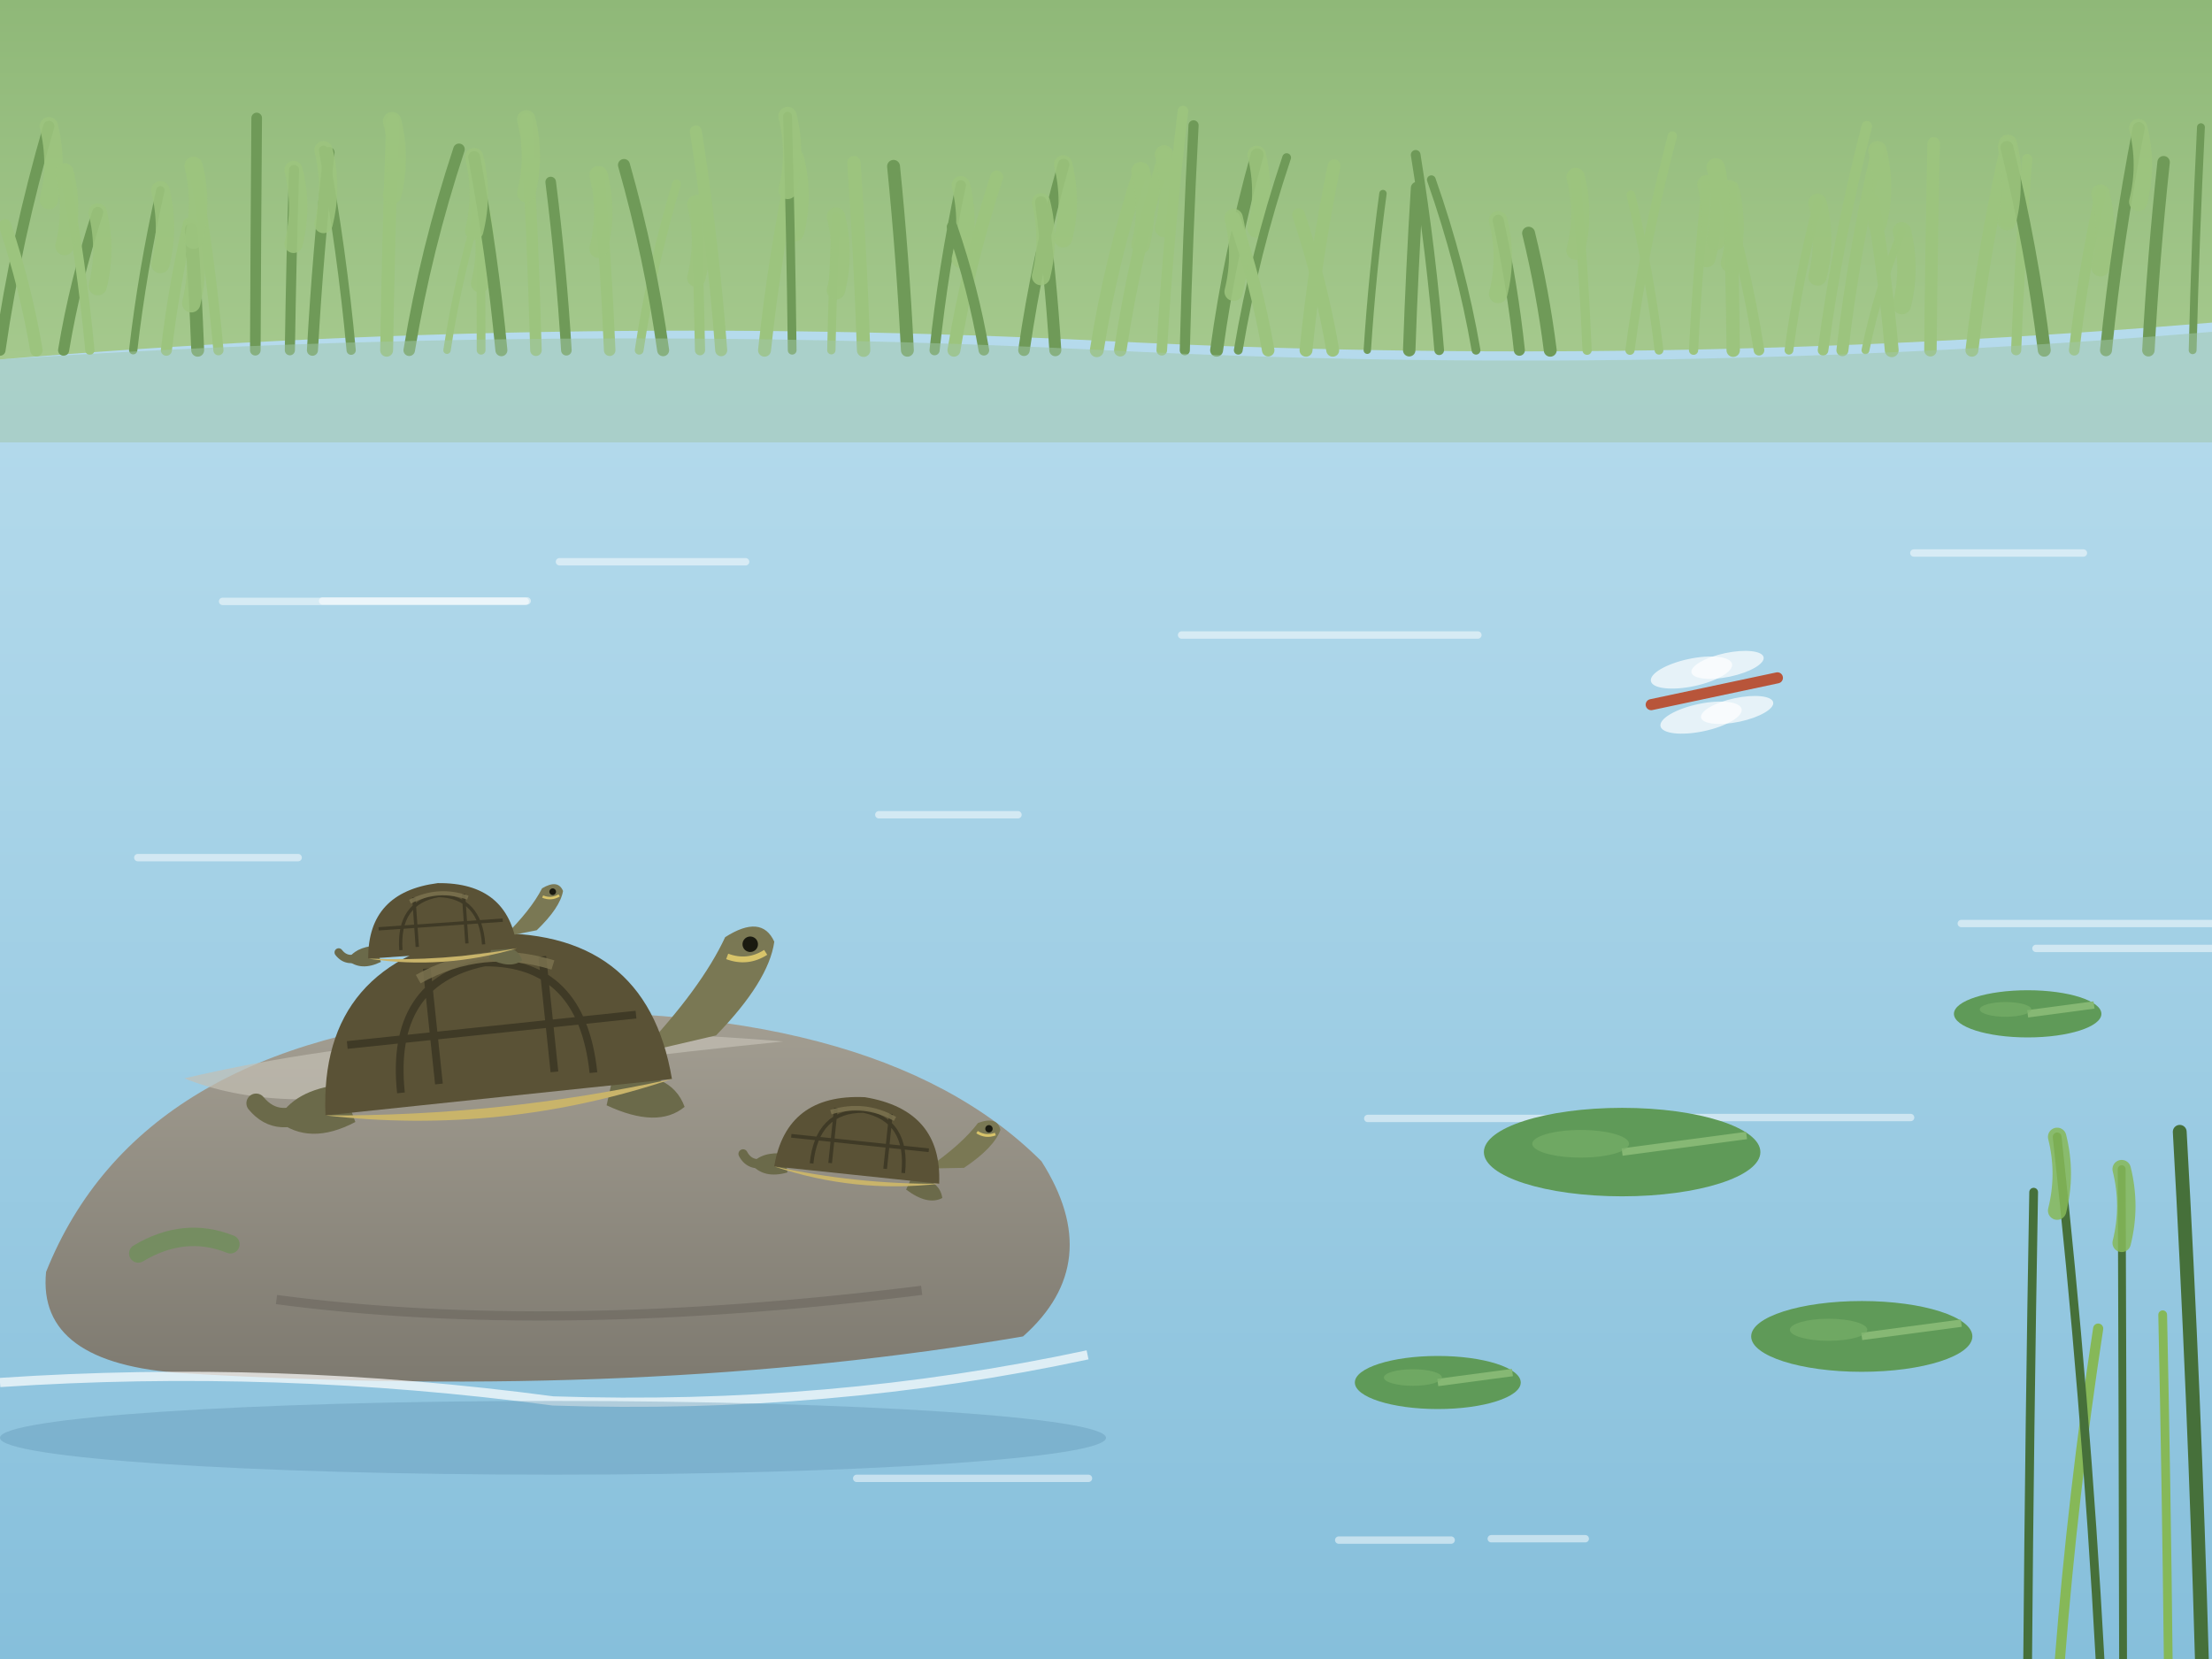
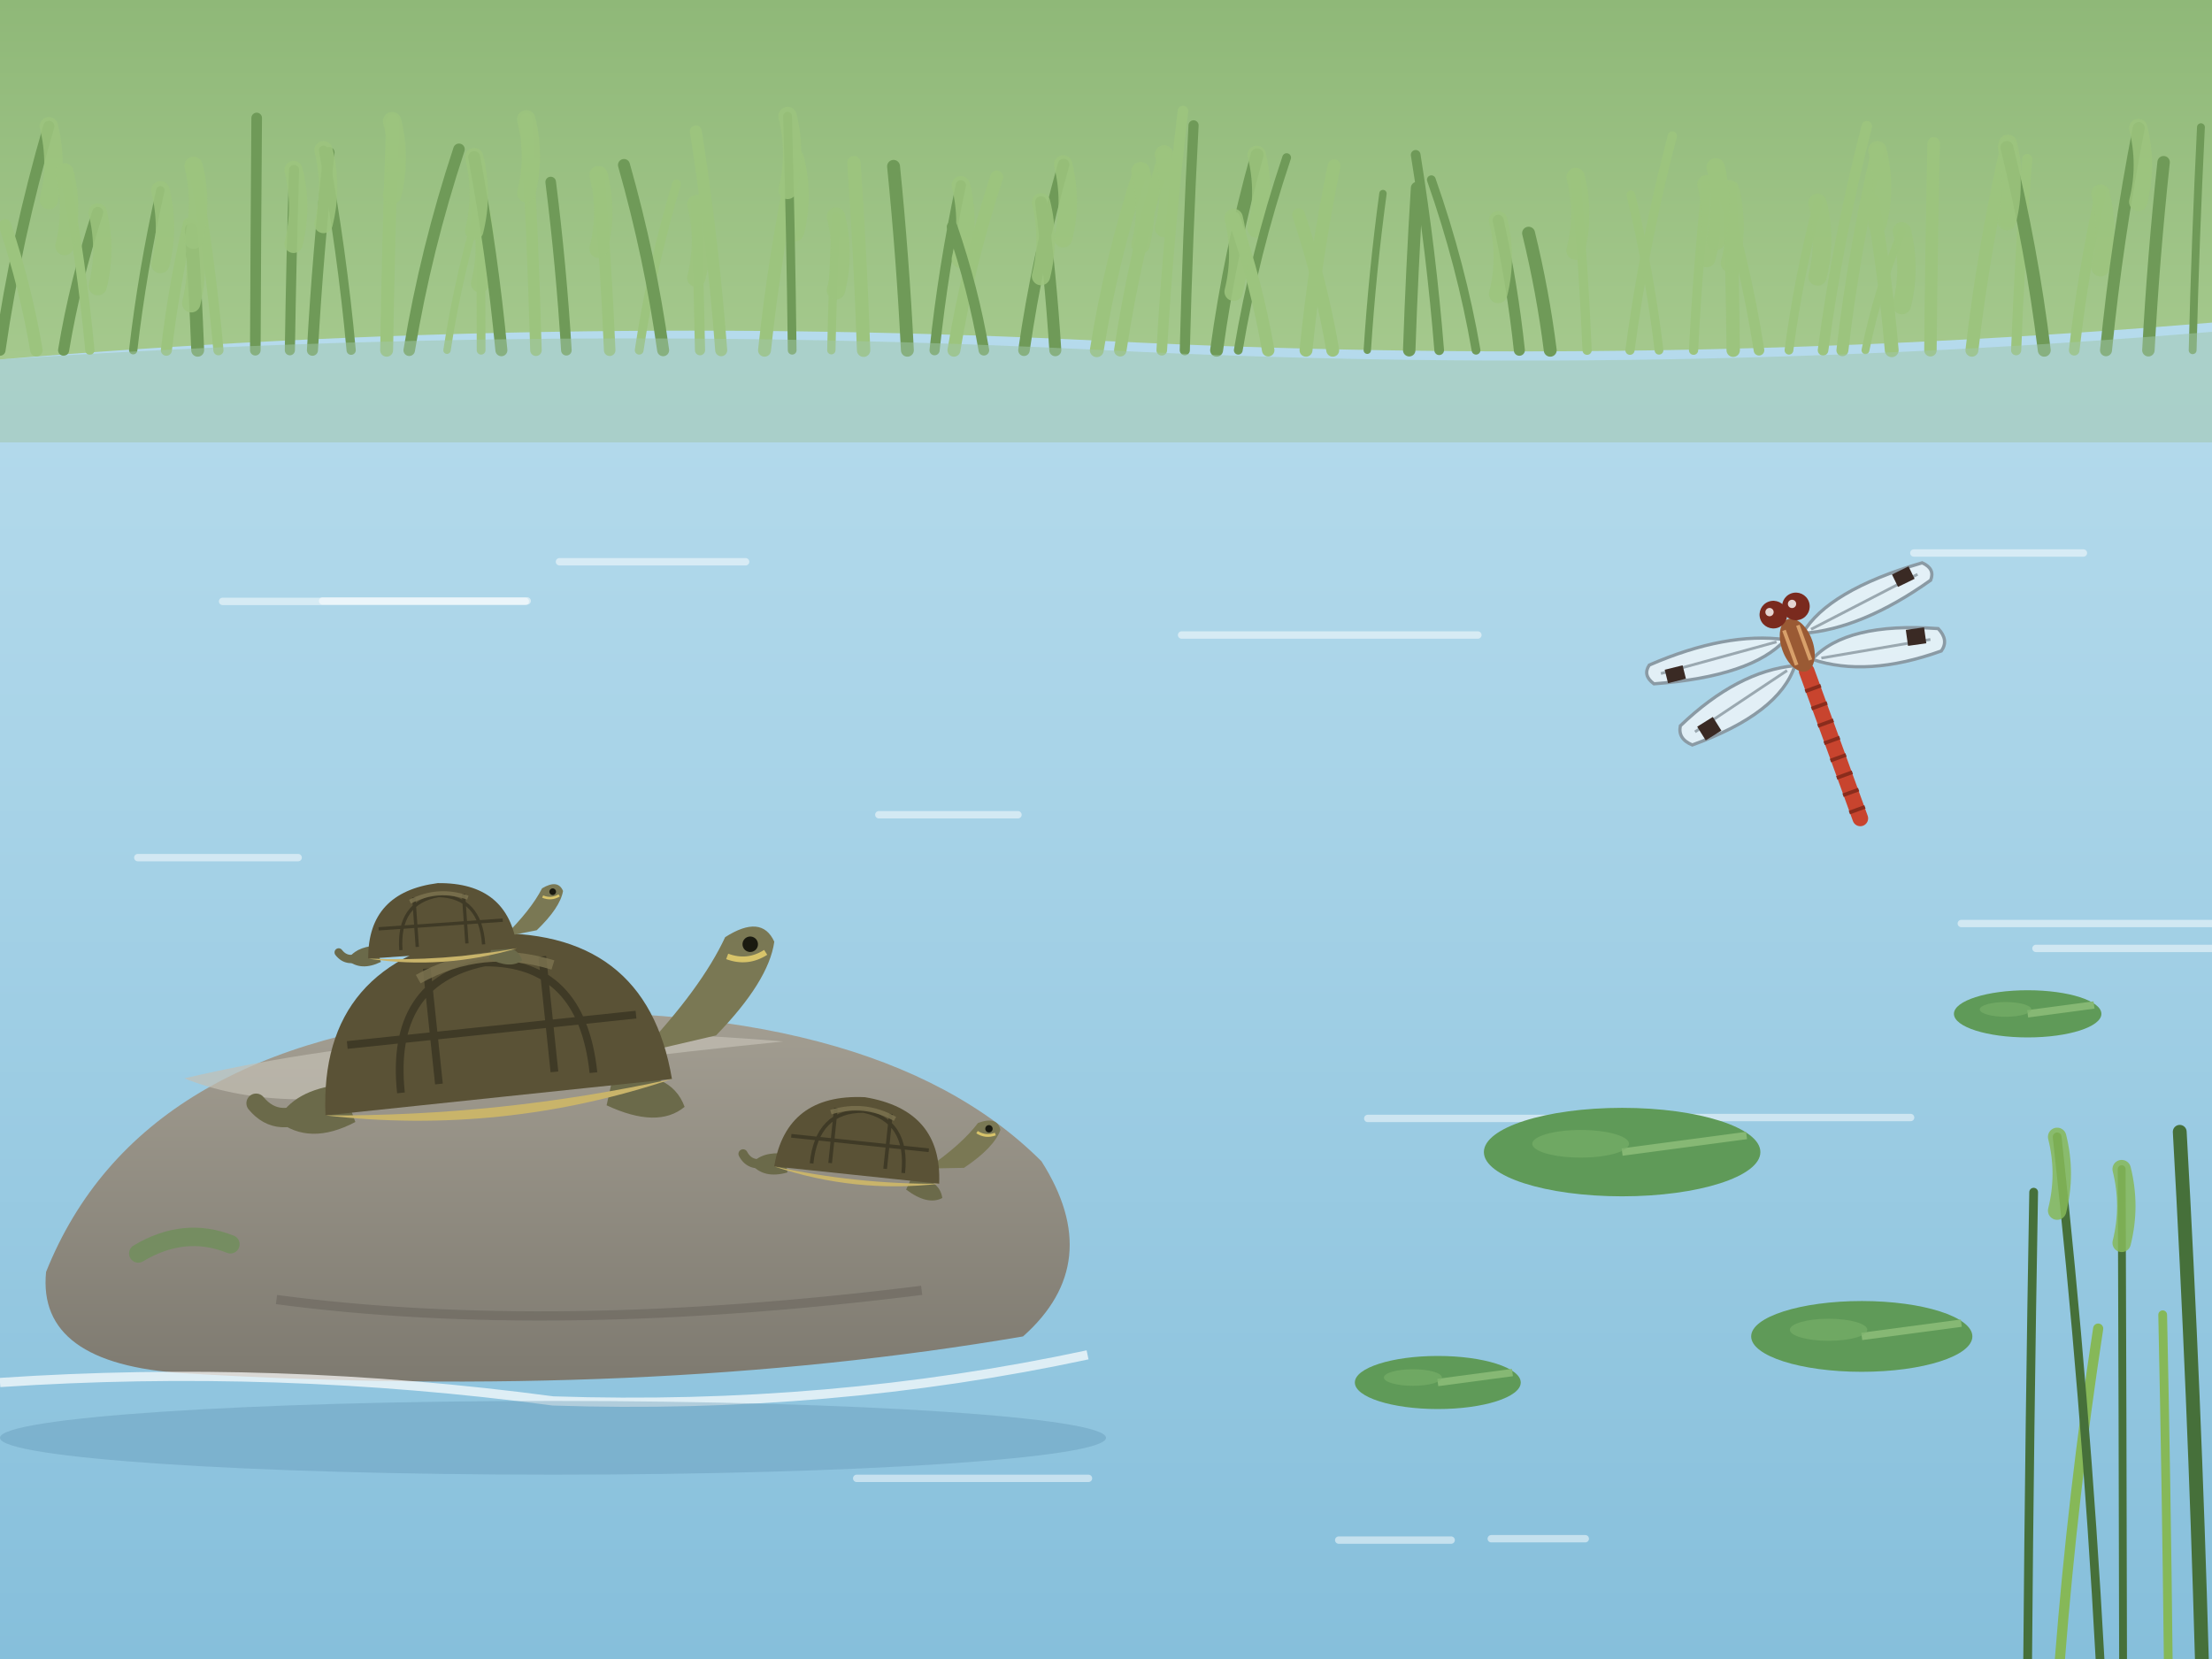
<svg xmlns="http://www.w3.org/2000/svg" width="480" height="360" viewBox="0 0 480 360">
  <defs>
    <linearGradient id="g1" x1="0" y1="0" x2="0" y2="1">
      <stop offset="0" stop-color="#bfe0ef" />
      <stop offset="0.45" stop-color="#a9d4e8" />
      <stop offset="1" stop-color="#86bfdb" />
    </linearGradient>
    <linearGradient id="g2" x1="0" y1="0" x2="0" y2="1">
      <stop offset="0" stop-color="#8fb878" />
      <stop offset="1" stop-color="#a5c98d" />
    </linearGradient>
    <linearGradient id="g3" x1="0" y1="0" x2="0" y2="1">
      <stop offset="0" stop-color="#a39e92" />
      <stop offset="1" stop-color="#7e7a70" />
    </linearGradient>
  </defs>
  <rect width="480" height="360" fill="url(#g1)" />
  <path d="M0 0 H480 V70 Q360 80 240 74 Q120 68 0 78 Z" fill="url(#g2)" />
  <path d="M0 76 q3.5 -24.3 10.6 -48.6" stroke="#6f9a58" stroke-width="2.4" fill="none" stroke-linecap="round" />
  <path d="M10.6 27.4 q2 8 0 16" stroke="#9cc47e" stroke-width="4" fill="none" stroke-linecap="round" opacity=".85" />
  <path d="M7.9 76 q-2.3 -13.6 -6.8 -27.1" stroke="#9cc47e" stroke-width="2.7" fill="none" stroke-linecap="round" />
  <path d="M13.8 76 q2.5 -15 7.4 -29.9" stroke="#6f9a58" stroke-width="2.4" fill="none" stroke-linecap="round" />
  <path d="M21.2 46.1 q2 8 0 16" stroke="#9cc47e" stroke-width="4" fill="none" stroke-linecap="round" opacity=".85" />
  <path d="M19.5 76 q-1.8 -19.3 -5.5 -38.6" stroke="#9cc47e" stroke-width="2" fill="none" stroke-linecap="round" />
  <path d="M14 37.4 q2 8 0 16" stroke="#9cc47e" stroke-width="4" fill="none" stroke-linecap="round" opacity=".85" />
  <path d="M28.9 76 q2 -17.3 5.9 -34.7" stroke="#6f9a58" stroke-width="1.8" fill="none" stroke-linecap="round" />
  <path d="M34.8 41.3 q2 8 0 16" stroke="#9cc47e" stroke-width="4" fill="none" stroke-linecap="round" opacity=".85" />
  <path d="M36.1 76 q1.6 -13.8 4.8 -27.5" stroke="#9cc47e" stroke-width="2.4" fill="none" stroke-linecap="round" />
  <path d="M42.9 76 q-0.5 -13.1 -1.4 -26.2" stroke="#6f9a58" stroke-width="2.8" fill="none" stroke-linecap="round" />
  <path d="M41.5 49.8 q2 8 0 16" stroke="#9cc47e" stroke-width="4" fill="none" stroke-linecap="round" opacity=".85" />
  <path d="M47.4 76 q-1.8 -20 -5.3 -40" stroke="#9cc47e" stroke-width="2.2" fill="none" stroke-linecap="round" />
  <path d="M42 36 q2 8 0 16" stroke="#9cc47e" stroke-width="4" fill="none" stroke-linecap="round" opacity=".85" />
  <path d="M55.4 76 q0.1 -25.2 0.3 -50.4" stroke="#6f9a58" stroke-width="2.3" fill="none" stroke-linecap="round" />
  <path d="M62.9 76 q0.3 -19.6 0.9 -39.1" stroke="#6f9a58" stroke-width="2.2" fill="none" stroke-linecap="round" />
  <path d="M63.7 36.9 q2 8 0 16" stroke="#9cc47e" stroke-width="4" fill="none" stroke-linecap="round" opacity=".85" />
  <path d="M67.8 76 q1.2 -21.5 3.6 -42.9" stroke="#6f9a58" stroke-width="2.4" fill="none" stroke-linecap="round" />
  <path d="M76.2 76 q-2 -21.7 -6 -43.4" stroke="#6f9a58" stroke-width="2" fill="none" stroke-linecap="round" />
  <path d="M70.2 32.6 q2 8 0 16" stroke="#9cc47e" stroke-width="4" fill="none" stroke-linecap="round" opacity=".85" />
  <path d="M83.9 76 q0.4 -24.9 1.3 -49.7" stroke="#9cc47e" stroke-width="2.8" fill="none" stroke-linecap="round" />
  <path d="M85.1 26.3 q2 8 0 16" stroke="#9cc47e" stroke-width="4" fill="none" stroke-linecap="round" opacity=".85" />
  <path d="M88.8 76 q3.6 -21.8 10.8 -43.6" stroke="#6f9a58" stroke-width="2.5" fill="none" stroke-linecap="round" />
  <path d="M97 76 q2.6 -17 7.9 -34.1" stroke="#9cc47e" stroke-width="1.6" fill="none" stroke-linecap="round" />
  <path d="M104.4 76 q0 -15.2 -0.1 -30.5" stroke="#9cc47e" stroke-width="1.9" fill="none" stroke-linecap="round" />
  <path d="M104.2 45.5 q2 8 0 16" stroke="#9cc47e" stroke-width="4" fill="none" stroke-linecap="round" opacity=".85" />
  <path d="M108.8 76 q-2 -21 -5.9 -41.9" stroke="#6f9a58" stroke-width="2.6" fill="none" stroke-linecap="round" />
  <path d="M102.9 34.1 q2 8 0 16" stroke="#9cc47e" stroke-width="4" fill="none" stroke-linecap="round" opacity=".85" />
  <path d="M116.3 76 q-0.7 -25 -2.1 -50.1" stroke="#9cc47e" stroke-width="2.5" fill="none" stroke-linecap="round" />
  <path d="M114.2 25.9 q2 8 0 16" stroke="#9cc47e" stroke-width="4" fill="none" stroke-linecap="round" opacity=".85" />
  <path d="M122.9 76 q-1.1 -18.2 -3.4 -36.5" stroke="#6f9a58" stroke-width="2.3" fill="none" stroke-linecap="round" />
  <path d="M132.3 76 q-0.8 -19 -2.4 -38" stroke="#9cc47e" stroke-width="2.5" fill="none" stroke-linecap="round" />
  <path d="M129.9 38 q2 8 0 16" stroke="#9cc47e" stroke-width="4" fill="none" stroke-linecap="round" opacity=".85" />
  <path d="M138.7 76 q2.7 -18.1 8.1 -36.1" stroke="#9cc47e" stroke-width="1.9" fill="none" stroke-linecap="round" />
  <path d="M143.9 76 q-2.8 -20.1 -8.5 -40.2" stroke="#6f9a58" stroke-width="2.6" fill="none" stroke-linecap="round" />
  <path d="M151.9 76 q-0.3 -15.9 -0.8 -31.7" stroke="#9cc47e" stroke-width="2.2" fill="none" stroke-linecap="round" />
  <path d="M151.1 44.3 q2 8 0 16" stroke="#9cc47e" stroke-width="4" fill="none" stroke-linecap="round" opacity=".85" />
  <path d="M156.5 76 q-1.8 -23.8 -5.5 -47.5" stroke="#9cc47e" stroke-width="2.6" fill="none" stroke-linecap="round" />
  <path d="M165.9 76 q2.2 -20.8 6.6 -41.6" stroke="#9cc47e" stroke-width="2.8" fill="none" stroke-linecap="round" />
  <path d="M172.5 34.4 q2 8 0 16" stroke="#9cc47e" stroke-width="4" fill="none" stroke-linecap="round" opacity=".85" />
  <path d="M171.9 76 q-0.3 -25.4 -1 -50.8" stroke="#6f9a58" stroke-width="1.9" fill="none" stroke-linecap="round" />
  <path d="M170.9 25.2 q2 8 0 16" stroke="#9cc47e" stroke-width="4" fill="none" stroke-linecap="round" opacity=".85" />
  <path d="M180.4 76 q0.3 -14.5 1 -29" stroke="#9cc47e" stroke-width="1.8" fill="none" stroke-linecap="round" />
  <path d="M181.4 47 q2 8 0 16" stroke="#9cc47e" stroke-width="4" fill="none" stroke-linecap="round" opacity=".85" />
  <path d="M187.4 76 q-0.7 -20.4 -2.1 -40.7" stroke="#9cc47e" stroke-width="2.9" fill="none" stroke-linecap="round" />
  <path d="M196.9 76 q-1 -20 -3 -39.9" stroke="#6f9a58" stroke-width="2.8" fill="none" stroke-linecap="round" />
  <path d="M202.8 76 q1.9 -17.9 5.7 -35.8" stroke="#6f9a58" stroke-width="2.2" fill="none" stroke-linecap="round" />
  <path d="M208.5 40.2 q2 8 0 16" stroke="#9cc47e" stroke-width="4" fill="none" stroke-linecap="round" opacity=".85" />
  <path d="M207 76 q3.1 -18.8 9.3 -37.6" stroke="#9cc47e" stroke-width="2.8" fill="none" stroke-linecap="round" />
  <path d="M213.5 76 q-2.3 -13.4 -6.9 -26.8" stroke="#6f9a58" stroke-width="2.3" fill="none" stroke-linecap="round" />
  <path d="M222.2 76 q2.9 -20.1 8.6 -40.3" stroke="#6f9a58" stroke-width="2.5" fill="none" stroke-linecap="round" />
  <path d="M230.7 35.7 q2 8 0 16" stroke="#9cc47e" stroke-width="4" fill="none" stroke-linecap="round" opacity=".85" />
  <path d="M229 76 q-1 -16 -3.1 -32.1" stroke="#6f9a58" stroke-width="2.6" fill="none" stroke-linecap="round" />
  <path d="M225.9 43.9 q2 8 0 16" stroke="#9cc47e" stroke-width="4" fill="none" stroke-linecap="round" opacity=".85" />
  <path d="M238 76 q3.1 -19.5 9.4 -38.9" stroke="#9cc47e" stroke-width="3" fill="none" stroke-linecap="round" />
  <path d="M247.5 37.1 q2 8 0 16" stroke="#9cc47e" stroke-width="4" fill="none" stroke-linecap="round" opacity=".85" />
  <path d="M243.1 76 q3.2 -21.2 9.6 -42.5" stroke="#9cc47e" stroke-width="2.7" fill="none" stroke-linecap="round" />
  <path d="M252.6 33.5 q2 8 0 16" stroke="#9cc47e" stroke-width="4" fill="none" stroke-linecap="round" opacity=".85" />
  <path d="M252.1 76 q1.5 -25.9 4.6 -51.9" stroke="#9cc47e" stroke-width="2.3" fill="none" stroke-linecap="round" />
  <path d="M257.1 76 q0.6 -24.4 1.9 -48.8" stroke="#6f9a58" stroke-width="2.2" fill="none" stroke-linecap="round" />
  <path d="M264 76 q2.9 -21.2 8.8 -42.4" stroke="#6f9a58" stroke-width="2.8" fill="none" stroke-linecap="round" />
  <path d="M272.7 33.6 q2 8 0 16" stroke="#9cc47e" stroke-width="4" fill="none" stroke-linecap="round" opacity=".85" />
  <path d="M268.7 76 q3.5 -20.9 10.5 -41.8" stroke="#6f9a58" stroke-width="1.9" fill="none" stroke-linecap="round" />
  <path d="M275.2 76 q-2.5 -14.4 -7.4 -28.7" stroke="#9cc47e" stroke-width="2.7" fill="none" stroke-linecap="round" />
  <path d="M267.7 47.3 q2 8 0 16" stroke="#9cc47e" stroke-width="4" fill="none" stroke-linecap="round" opacity=".85" />
  <path d="M283.4 76 q2 -20 6.1 -40" stroke="#9cc47e" stroke-width="2.8" fill="none" stroke-linecap="round" />
  <path d="M289.2 76 q-2.5 -14.7 -7.4 -29.4" stroke="#9cc47e" stroke-width="2.8" fill="none" stroke-linecap="round" />
  <path d="M296.7 76 q1.1 -17 3.4 -34" stroke="#6f9a58" stroke-width="1.6" fill="none" stroke-linecap="round" />
  <path d="M305.8 76 q0.6 -17.6 1.7 -35.2" stroke="#6f9a58" stroke-width="2.7" fill="none" stroke-linecap="round" />
  <path d="M312.3 76 q-1.7 -21.2 -5.1 -42.4" stroke="#6f9a58" stroke-width="2.1" fill="none" stroke-linecap="round" />
  <path d="M320.3 76 q-3.2 -18.5 -9.7 -37" stroke="#6f9a58" stroke-width="1.9" fill="none" stroke-linecap="round" />
  <path d="M329.7 76 q-1.5 -14.1 -4.6 -28.2" stroke="#6f9a58" stroke-width="2.4" fill="none" stroke-linecap="round" />
  <path d="M325.1 47.8 q2 8 0 16" stroke="#9cc47e" stroke-width="4" fill="none" stroke-linecap="round" opacity=".85" />
  <path d="M336.4 76 q-1.6 -12.7 -4.7 -25.4" stroke="#6f9a58" stroke-width="2.8" fill="none" stroke-linecap="round" />
  <path d="M344.4 76 q-0.8 -18.8 -2.5 -37.6" stroke="#9cc47e" stroke-width="2" fill="none" stroke-linecap="round" />
  <path d="M341.9 38.4 q2 8 0 16" stroke="#9cc47e" stroke-width="4" fill="none" stroke-linecap="round" opacity=".85" />
  <path d="M353.7 76 q3.1 -23.3 9.2 -46.5" stroke="#9cc47e" stroke-width="2" fill="none" stroke-linecap="round" />
  <path d="M360 76 q-2 -16.8 -6.1 -33.7" stroke="#9cc47e" stroke-width="1.9" fill="none" stroke-linecap="round" />
  <path d="M367.5 76 q0.9 -18 2.8 -36" stroke="#9cc47e" stroke-width="2" fill="none" stroke-linecap="round" />
  <path d="M370.3 40 q2 8 0 16" stroke="#9cc47e" stroke-width="4" fill="none" stroke-linecap="round" opacity=".85" />
  <path d="M376.1 76 q-0.2 -17.5 -0.7 -34.9" stroke="#9cc47e" stroke-width="2.9" fill="none" stroke-linecap="round" />
  <path d="M375.4 41.1 q2 8 0 16" stroke="#9cc47e" stroke-width="4" fill="none" stroke-linecap="round" opacity=".85" />
  <path d="M381.7 76 q-3.1 -19.9 -9.4 -39.7" stroke="#9cc47e" stroke-width="2.3" fill="none" stroke-linecap="round" />
  <path d="M372.3 36.3 q2 8 0 16" stroke="#9cc47e" stroke-width="4" fill="none" stroke-linecap="round" opacity=".85" />
  <path d="M388.2 76 q2.1 -16 6.3 -32" stroke="#9cc47e" stroke-width="1.9" fill="none" stroke-linecap="round" />
  <path d="M394.4 44 q2 8 0 16" stroke="#9cc47e" stroke-width="4" fill="none" stroke-linecap="round" opacity=".85" />
  <path d="M395.6 76 q3.2 -24.3 9.5 -48.6" stroke="#9cc47e" stroke-width="2.3" fill="none" stroke-linecap="round" />
  <path d="M399.8 76 q2.5 -21.7 7.6 -43.4" stroke="#9cc47e" stroke-width="2.6" fill="none" stroke-linecap="round" />
  <path d="M407.4 32.6 q2 8 0 16" stroke="#9cc47e" stroke-width="4" fill="none" stroke-linecap="round" opacity=".85" />
  <path d="M404.8 76 q2.6 -12.9 7.9 -25.8" stroke="#9cc47e" stroke-width="1.7" fill="none" stroke-linecap="round" />
  <path d="M412.7 50.2 q2 8 0 16" stroke="#9cc47e" stroke-width="4" fill="none" stroke-linecap="round" opacity=".85" />
  <path d="M410.5 76 q-1.4 -16.2 -4.2 -32.4" stroke="#9cc47e" stroke-width="3" fill="none" stroke-linecap="round" />
  <path d="M418.9 76 q0.2 -22.4 0.7 -44.9" stroke="#9cc47e" stroke-width="2.7" fill="none" stroke-linecap="round" />
  <path d="M427.9 76 q2.6 -22.4 7.7 -44.8" stroke="#9cc47e" stroke-width="2.8" fill="none" stroke-linecap="round" />
  <path d="M435.7 31.2 q2 8 0 16" stroke="#9cc47e" stroke-width="4" fill="none" stroke-linecap="round" opacity=".85" />
  <path d="M437.5 76 q0.8 -20.7 2.4 -41.5" stroke="#9cc47e" stroke-width="2.2" fill="none" stroke-linecap="round" />
  <path d="M443.6 76 q-2.7 -22 -8.1 -44" stroke="#6f9a58" stroke-width="2.8" fill="none" stroke-linecap="round" />
  <path d="M435.5 32 q2 8 0 16" stroke="#9cc47e" stroke-width="4" fill="none" stroke-linecap="round" opacity=".85" />
  <path d="M450.1 76 q1.9 -17 5.7 -34" stroke="#9cc47e" stroke-width="2.3" fill="none" stroke-linecap="round" />
  <path d="M455.8 42 q2 8 0 16" stroke="#9cc47e" stroke-width="4" fill="none" stroke-linecap="round" opacity=".85" />
  <path d="M457 76 q2.4 -24.1 7.1 -48.2" stroke="#6f9a58" stroke-width="2.6" fill="none" stroke-linecap="round" />
  <path d="M464 27.8 q2 8 0 16" stroke="#9cc47e" stroke-width="4" fill="none" stroke-linecap="round" opacity=".85" />
  <path d="M466.2 76 q1.1 -20.4 3.3 -40.8" stroke="#6f9a58" stroke-width="2.7" fill="none" stroke-linecap="round" />
  <path d="M475.8 76 q0.6 -24.2 1.8 -48.4" stroke="#6f9a58" stroke-width="1.7" fill="none" stroke-linecap="round" />
  <path d="M0 78 Q120 70 240 76 Q360 82 480 72 V96 H0 Z" fill="#9fc6a8" opacity=".5" />
  <path d="M350.2 242.5 h64.4" stroke="#ffffff" stroke-width="1.6" stroke-linecap="round" opacity=".5" />
  <path d="M256.4 137.8 h64.3" stroke="#ffffff" stroke-width="1.6" stroke-linecap="round" opacity=".5" />
  <path d="M121.4 121.9 h40.4" stroke="#ffffff" stroke-width="1.6" stroke-linecap="round" opacity=".5" />
  <path d="M145.4 290.8 h63.7" stroke="#ffffff" stroke-width="1.6" stroke-linecap="round" opacity=".5" />
  <path d="M48.2 280.2 h54.9" stroke="#ffffff" stroke-width="1.6" stroke-linecap="round" opacity=".5" />
  <path d="M29.9 186.1 h34.8" stroke="#ffffff" stroke-width="1.6" stroke-linecap="round" opacity=".5" />
  <path d="M290.5 334.2 h24.4" stroke="#ffffff" stroke-width="1.6" stroke-linecap="round" opacity=".5" />
  <path d="M70 130.4 h44.4" stroke="#ffffff" stroke-width="1.6" stroke-linecap="round" opacity=".5" />
  <path d="M48.3 130.5 h65.7" stroke="#ffffff" stroke-width="1.6" stroke-linecap="round" opacity=".5" />
  <path d="M425.6 200.4 h59.1" stroke="#ffffff" stroke-width="1.6" stroke-linecap="round" opacity=".5" />
  <path d="M441.8 205.8 h45.4" stroke="#ffffff" stroke-width="1.6" stroke-linecap="round" opacity=".5" />
  <path d="M296.8 242.7 h45.5" stroke="#ffffff" stroke-width="1.6" stroke-linecap="round" opacity=".5" />
  <path d="M190.7 176.8 h30.2" stroke="#ffffff" stroke-width="1.6" stroke-linecap="round" opacity=".5" />
  <path d="M323.6 333.9 h20.4" stroke="#ffffff" stroke-width="1.6" stroke-linecap="round" opacity=".5" />
  <path d="M415.3 120 h36.8" stroke="#ffffff" stroke-width="1.6" stroke-linecap="round" opacity=".5" />
  <path d="M185.9 320.8 h50.3" stroke="#ffffff" stroke-width="1.6" stroke-linecap="round" opacity=".5" />
  <ellipse cx="352" cy="250" rx="30" ry="9.6" fill="#5f9a58" />
  <path d="M352 250 l27 -3.6" stroke="#86b874" stroke-width="1.6" />
  <ellipse cx="343" cy="248.2" rx="10.5" ry="3" fill="#7ab06a" opacity=".6" />
  <ellipse cx="404" cy="290" rx="24" ry="7.68" fill="#5f9a58" />
  <path d="M404 290 l21.6 -2.88" stroke="#86b874" stroke-width="1.6" />
  <ellipse cx="396.8" cy="288.56" rx="8.4" ry="2.4" fill="#7ab06a" opacity=".6" />
  <ellipse cx="312" cy="300" rx="18" ry="5.76" fill="#5f9a58" />
  <path d="M312 300 l16.2 -2.16" stroke="#86b874" stroke-width="1.6" />
  <ellipse cx="306.6" cy="298.92" rx="6.3" ry="1.8" fill="#7ab06a" opacity=".6" />
  <ellipse cx="440" cy="220" rx="16" ry="5.12" fill="#5f9a58" />
  <path d="M440 220 l14.4 -1.92" stroke="#86b874" stroke-width="1.6" />
  <ellipse cx="435.2" cy="219.04" rx="5.6" ry="1.6" fill="#7ab06a" opacity=".6" />
  <path d="M10 276 Q30 226 104 220 Q190 216 226 252 Q240 274 222 290 Q140 304 40 298 Q8 296 10 276 Z" fill="url(#g3)" />
  <path d="M40 234 Q100 220 170 226 Q130 230 90 236 Q60 242 40 234 Z" fill="#c3bfb4" opacity=".7" />
  <path d="M60 282 Q120 290 200 280" stroke="#6a665e" stroke-width="2" fill="none" opacity=".6" />
  <path d="M30 272 q10 -6 20 -2 M180 244 q8 -4 14 0" stroke="#6f8f5a" stroke-width="4" fill="none" stroke-linecap="round" opacity=".8" />
  <path d="M0 300 Q60 296 120 304 Q180 306 236 294" stroke="#ffffff" stroke-width="2" fill="none" opacity=".7" />
  <ellipse cx="120" cy="312" rx="120" ry="8" fill="#5d8fae" opacity=".35" />
  <g transform="translate(108 236) rotate(-6) scale(1.05)">
    <path d="M-30 4 q-10 4 -16 -2 q4 -6 14 -6 z M22 6 q10 6 16 2 q-2 -8 -14 -8 z" fill="#6b6a4a" />
    <path d="M30 -4 Q44 -16 50 -26 Q58 -30 60 -24 Q58 -16 46 -6 Z" fill="#7a7854" />
    <circle cx="55" cy="-24" r="1.6" fill="#1a1a10" />
    <path d="M50 -22 q4 2 8 0" stroke="#d8c46a" stroke-width="1.2" fill="none" />
    <path d="M-36 2 Q-34 -30 0 -32 Q34 -30 36 2 Z" fill="#5a5236" />
    <path d="M-36 2 Q0 10 36 2 Q0 6 -36 2 Z" fill="#c9b46a" />
    <path d="M-20 -1 Q-20 -24 0 -26 Q20 -24 20 -1 M-12 -26 V-2 M12 -26 V-2 M-30 -12 H30" stroke="#3f3a26" stroke-width="1.6" fill="none" />
    <path d="M-14 -24 Q0 -30 14 -24" stroke="#7d7450" stroke-width="2" fill="none" opacity=".8" />
    <path d="M-38 0 q-8 4 -12 -2" stroke="#6b6a4a" stroke-width="4" fill="none" stroke-linecap="round" />
  </g>
  <g transform="translate(96 206) rotate(-4) scale(0.45)">
    <path d="M-30 4 q-10 4 -16 -2 q4 -6 14 -6 z M22 6 q10 6 16 2 q-2 -8 -14 -8 z" fill="#6b6a4a" />
    <path d="M30 -4 Q44 -16 50 -26 Q58 -30 60 -24 Q58 -16 46 -6 Z" fill="#7a7854" />
    <circle cx="55" cy="-24" r="1.6" fill="#1a1a10" />
    <path d="M50 -22 q4 2 8 0" stroke="#d8c46a" stroke-width="1.2" fill="none" />
    <path d="M-36 2 Q-34 -30 0 -32 Q34 -30 36 2 Z" fill="#5a5236" />
    <path d="M-36 2 Q0 10 36 2 Q0 6 -36 2 Z" fill="#c9b46a" />
    <path d="M-20 -1 Q-20 -24 0 -26 Q20 -24 20 -1 M-12 -26 V-2 M12 -26 V-2 M-30 -12 H30" stroke="#3f3a26" stroke-width="1.6" fill="none" />
    <path d="M-14 -24 Q0 -30 14 -24" stroke="#7d7450" stroke-width="2" fill="none" opacity=".8" />
    <path d="M-38 0 q-8 4 -12 -2" stroke="#6b6a4a" stroke-width="4" fill="none" stroke-linecap="round" />
  </g>
  <g transform="translate(186 254) rotate(6) scale(0.5)">
    <path d="M-30 4 q-10 4 -16 -2 q4 -6 14 -6 z M22 6 q10 6 16 2 q-2 -8 -14 -8 z" fill="#6b6a4a" />
    <path d="M30 -4 Q44 -16 50 -26 Q58 -30 60 -24 Q58 -16 46 -6 Z" fill="#7a7854" />
    <circle cx="55" cy="-24" r="1.6" fill="#1a1a10" />
    <path d="M50 -22 q4 2 8 0" stroke="#d8c46a" stroke-width="1.2" fill="none" />
    <path d="M-36 2 Q-34 -30 0 -32 Q34 -30 36 2 Z" fill="#5a5236" />
    <path d="M-36 2 Q0 10 36 2 Q0 6 -36 2 Z" fill="#c9b46a" />
    <path d="M-20 -1 Q-20 -24 0 -26 Q20 -24 20 -1 M-12 -26 V-2 M12 -26 V-2 M-30 -12 H30" stroke="#3f3a26" stroke-width="1.6" fill="none" />
    <path d="M-14 -24 Q0 -30 14 -24" stroke="#7d7450" stroke-width="2" fill="none" opacity=".8" />
    <path d="M-38 0 q-8 4 -12 -2" stroke="#6b6a4a" stroke-width="4" fill="none" stroke-linecap="round" />
  </g>
-   <g transform="translate(372 150) rotate(-12)">
-     <path d="M-14 0 h28" stroke="#b8553a" stroke-width="2.4" stroke-linecap="round" />
-     <ellipse cx="-4" cy="-5" rx="9" ry="3" fill="#ffffff" opacity=".7" />
-     <ellipse cx="-4" cy="5" rx="9" ry="3" fill="#ffffff" opacity=".7" />
-     <ellipse cx="4" cy="-5" rx="8" ry="2.6" fill="#ffffff" opacity=".7" />
-     <ellipse cx="4" cy="5" rx="8" ry="2.6" fill="#ffffff" opacity=".7" />
+   <g transform="translate(390 140) rotate(-20)">
+     <g transform="translate(-2 -2) rotate(186)">
+       <path d="M0 0 Q9 -6 30 -2.4 Q32 0 30 1.8 Q12 4.8 0 0 Z" fill="#f4f8fa" fill-opacity=".75" stroke="#8a9aa4" stroke-width=".7" />
+       <path d="M2 0 L28 -0.6" stroke="#9aa8b0" stroke-width=".6" />
+       <path d="M23 -3 l4 0 l0 3 l-4 0 z" fill="#3a2a24" />
+     </g>
+     <g transform="translate(2 -2) rotate(-6)">
+       <path d="M0 0 Q9 -6 30 -2.4 Q32 0 30 1.8 Q12 4.8 0 0 Z" fill="#f4f8fa" fill-opacity=".75" stroke="#8a9aa4" stroke-width=".7" />
+       <path d="M2 0 L28 -0.6" stroke="#9aa8b0" stroke-width=".6" />
+       <path d="M23 -3 l4 0 l0 3 l-4 0 z" fill="#3a2a24" />
+     </g>
+     <g transform="translate(-2 4) rotate(168)">
+       <path d="M0 0 Q8.4 -7 28 -2.8 Q30 0 28 2.1 Q11.2 5.6 0 0 Z" fill="#f4f8fa" fill-opacity=".75" stroke="#8a9aa4" stroke-width=".7" />
+       <path d="M2 0 L26 -0.7" stroke="#9aa8b0" stroke-width=".6" />
+       <path d="M21 -3.5 l4 0 l0 3.5 l-4 0 z" fill="#3a2a24" />
+     </g>
+     <g transform="translate(2 4) rotate(12)">
+       <path d="M0 0 Q8.4 -7 28 -2.8 Q30 0 28 2.1 Q11.2 5.6 0 0 Z" fill="#f4f8fa" fill-opacity=".75" stroke="#8a9aa4" stroke-width=".7" />
+       <path d="M2 0 L26 -0.7" stroke="#9aa8b0" stroke-width=".6" />
+       <path d="M21 -3.5 l4 0 l0 3.5 l-4 0 z" fill="#3a2a24" />
+     </g>
+     <path d="M0 6 L0 40" stroke="#c8442e" stroke-width="3.4" stroke-linecap="round" />
+     <path d="M-1.8 10 h3.6" stroke="#8a2c1c" stroke-width=".8" />
+     <path d="M-1.8 14 h3.6" stroke="#8a2c1c" stroke-width=".8" />
+     <path d="M-1.8 18 h3.6" stroke="#8a2c1c" stroke-width=".8" />
+     <path d="M-1.8 22 h3.6" stroke="#8a2c1c" stroke-width=".8" />
+     <path d="M-1.8 26 h3.6" stroke="#8a2c1c" stroke-width=".8" />
+     <path d="M-1.8 30 h3.6" stroke="#8a2c1c" stroke-width=".8" />
+     <path d="M-1.8 34 h3.6" stroke="#8a2c1c" stroke-width=".8" />
+     <path d="M-1.8 38 h3.6" stroke="#8a2c1c" stroke-width=".8" />
+     <ellipse cx="0" cy="0" rx="3.4" ry="6" fill="#9a5a34" />
+     <path d="M-1.6 -4 v8 M1.6 -4 v8" stroke="#d8a06a" stroke-width=".8" />
+     <circle cx="-2.6" cy="-8" r="3" fill="#7a2a1e" />
+     <circle cx="2.6" cy="-8" r="3" fill="#7a2a1e" />
+     <circle cx="-3.2" cy="-8.8" r=".9" fill="#ffffff" opacity=".8" />
+     <circle cx="2" cy="-8.8" r=".9" fill="#ffffff" opacity=".8" />
  </g>
  <path d="M440 360 q0.4 -50.7 1.3 -101.3" stroke="#46703a" stroke-width="1.9" fill="none" stroke-linecap="round" />
  <path d="M447 360 q2.8 -35.8 8.3 -71.7" stroke="#86b858" stroke-width="2.2" fill="none" stroke-linecap="round" />
  <path d="M455.7 360 q-3.1 -56.7 -9.3 -113.3" stroke="#46703a" stroke-width="1.9" fill="none" stroke-linecap="round" />
  <path d="M446.4 246.7 q2 8 0 16" stroke="#86b858" stroke-width="4" fill="none" stroke-linecap="round" opacity=".85" />
  <path d="M460.7 360 q-0.1 -53.2 -0.3 -106.3" stroke="#46703a" stroke-width="1.7" fill="none" stroke-linecap="round" />
  <path d="M460.4 253.7 q2 8 0 16" stroke="#86b858" stroke-width="4" fill="none" stroke-linecap="round" opacity=".85" />
  <path d="M470.5 360 q-0.4 -37.3 -1.2 -74.7" stroke="#86b858" stroke-width="1.9" fill="none" stroke-linecap="round" />
  <path d="M477.8 360 q-1.6 -57.2 -4.8 -114.4" stroke="#46703a" stroke-width="3" fill="none" stroke-linecap="round" />
</svg>
